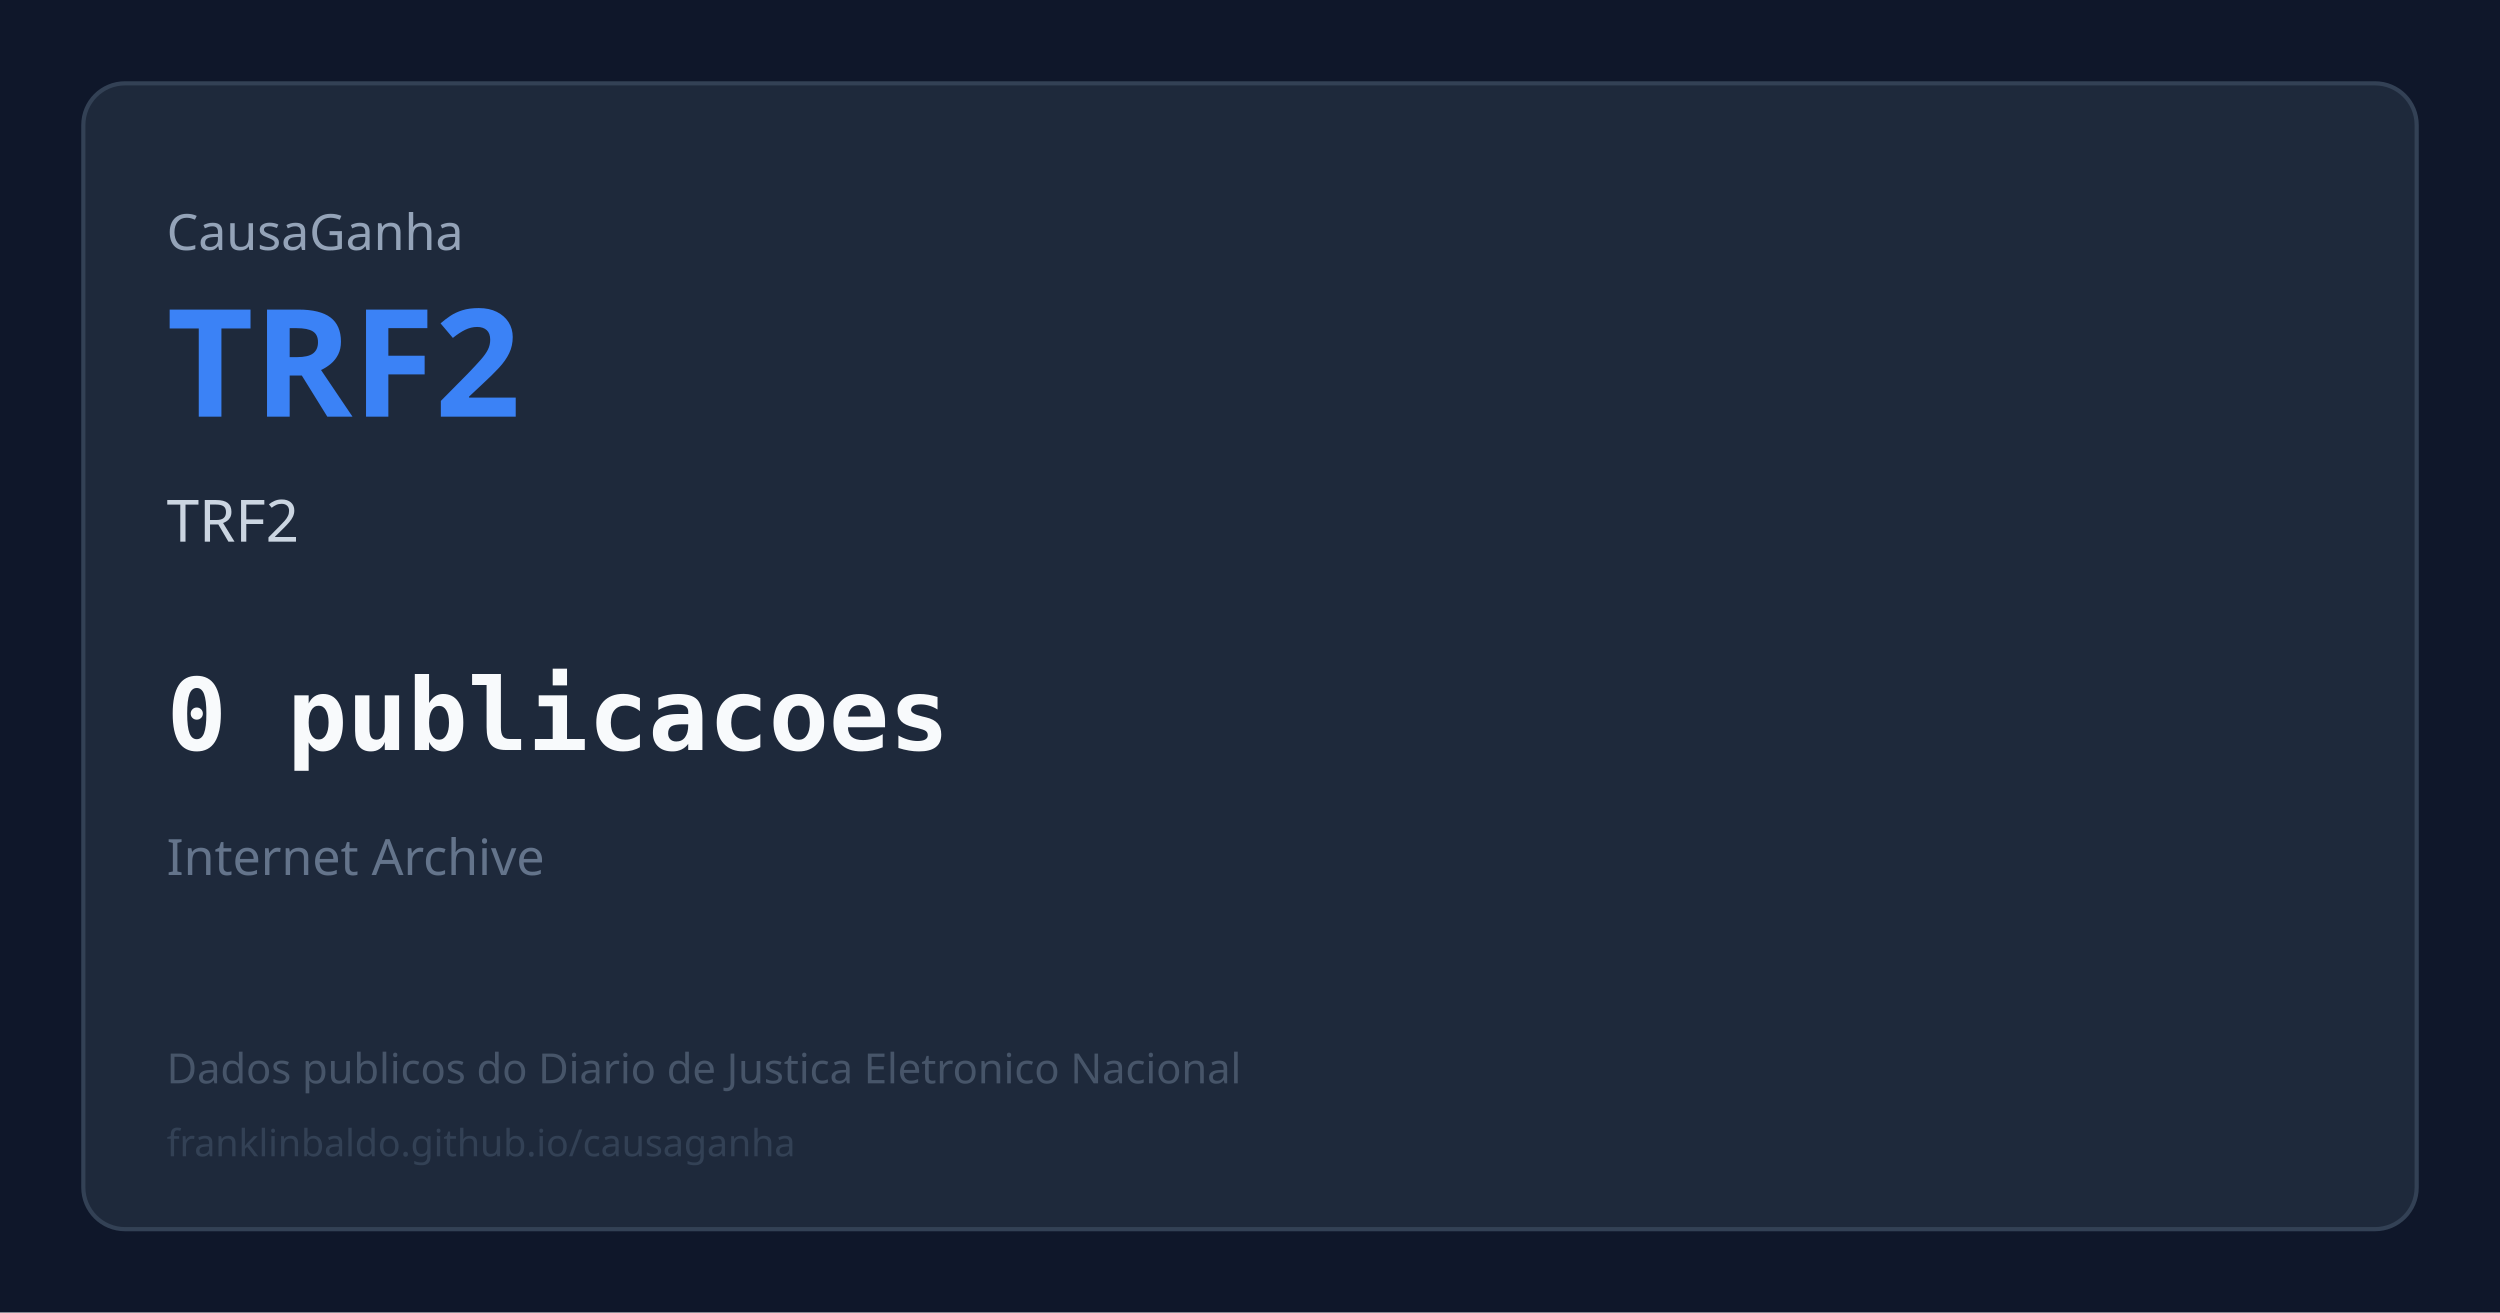
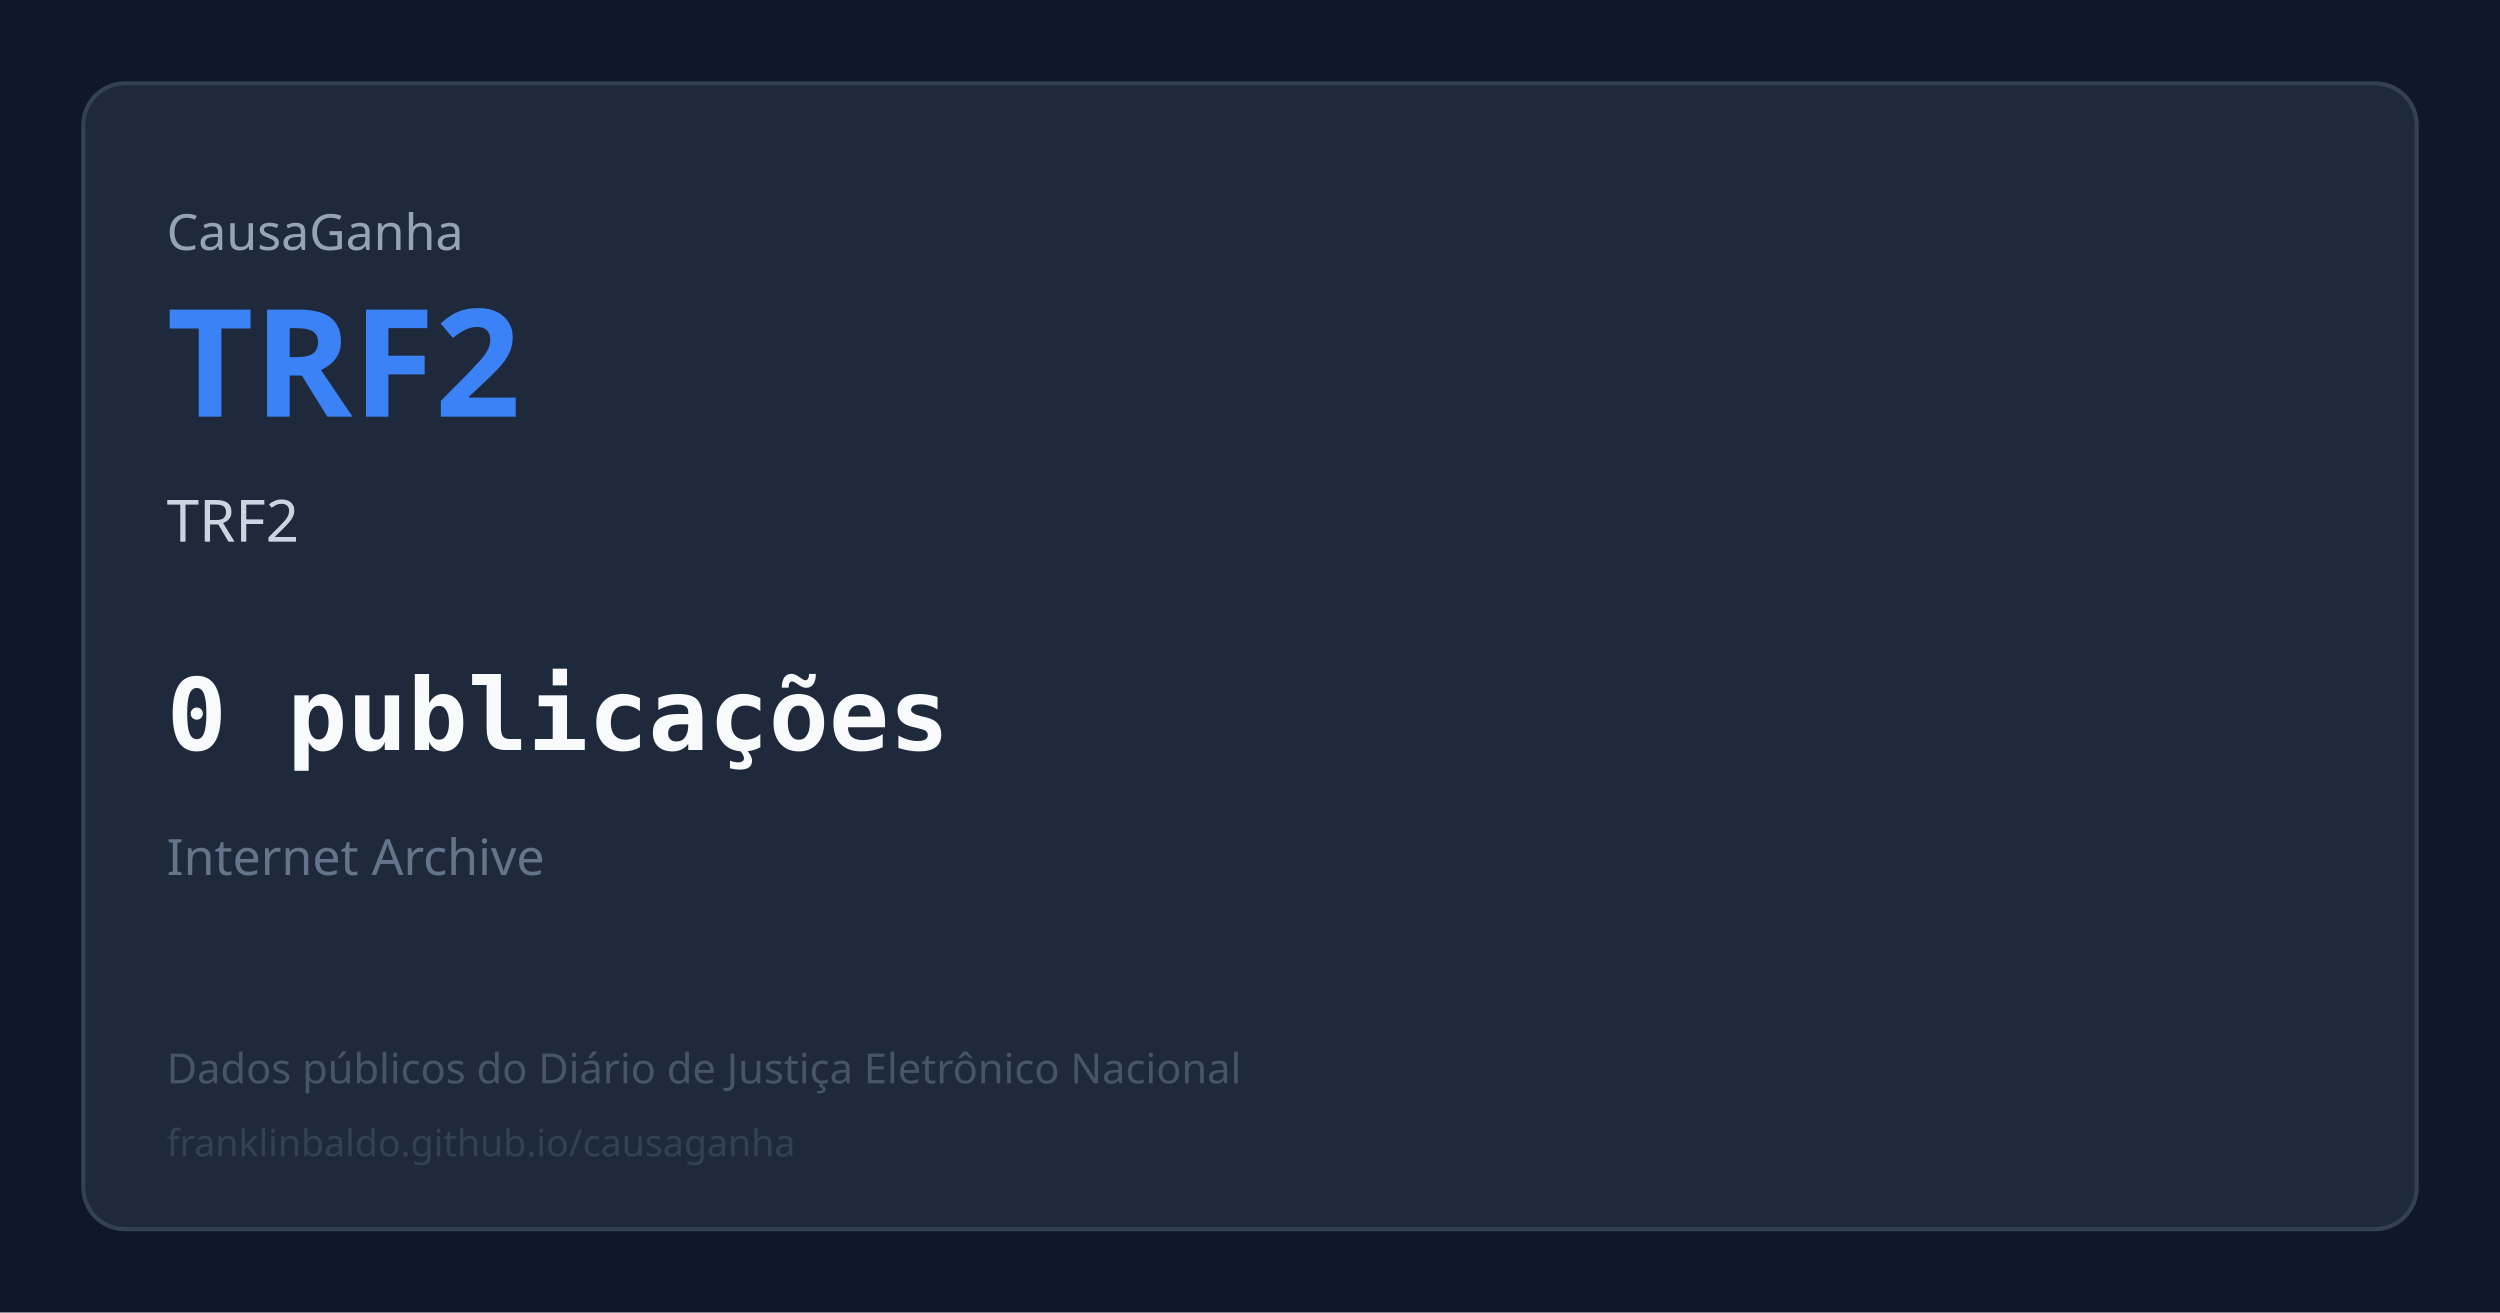
<svg xmlns="http://www.w3.org/2000/svg" width="1200" height="630">
  <rect width="1200" height="630" fill="#0f172a" />
  <rect x="40" y="40" width="1120" height="550" rx="20" fill="#1e293b" stroke="#334155" stroke-width="2" />
  <text x="80" y="120" font-family="system-ui,sans-serif" font-size="24" fill="#94a3b8">CausaGanha</text>
  <text x="80" y="200" font-family="system-ui,sans-serif" font-size="72" font-weight="bold" fill="#3b82f6">TRF2</text>
  <text x="80" y="260" font-family="system-ui,sans-serif" font-size="28" fill="#cbd5e1">TRF2</text>
-   <text x="80" y="360" font-family="monospace" font-size="48" font-weight="bold" fill="#f8fafc">0 publicacoes</text>
+   <text x="80" y="360" font-family="monospace" font-size="48" font-weight="bold" fill="#f8fafc">0 publicações</text>
  <text x="80" y="420" font-family="system-ui,sans-serif" font-size="24" fill="#64748b">Internet Archive</text>
-   <text x="80" y="520" font-family="system-ui,sans-serif" font-size="20" fill="#475569">Dados publicos do Diario de Justica Eletronico Nacional</text>
+   <text x="80" y="520" font-family="system-ui,sans-serif" font-size="20" fill="#475569">Dados públicos do Diário de Justiça Eletrônico Nacional</text>
  <text x="80" y="555" font-family="system-ui,sans-serif" font-size="18" fill="#334155">franklinbaldo.github.io/causaganha</text>
</svg>
